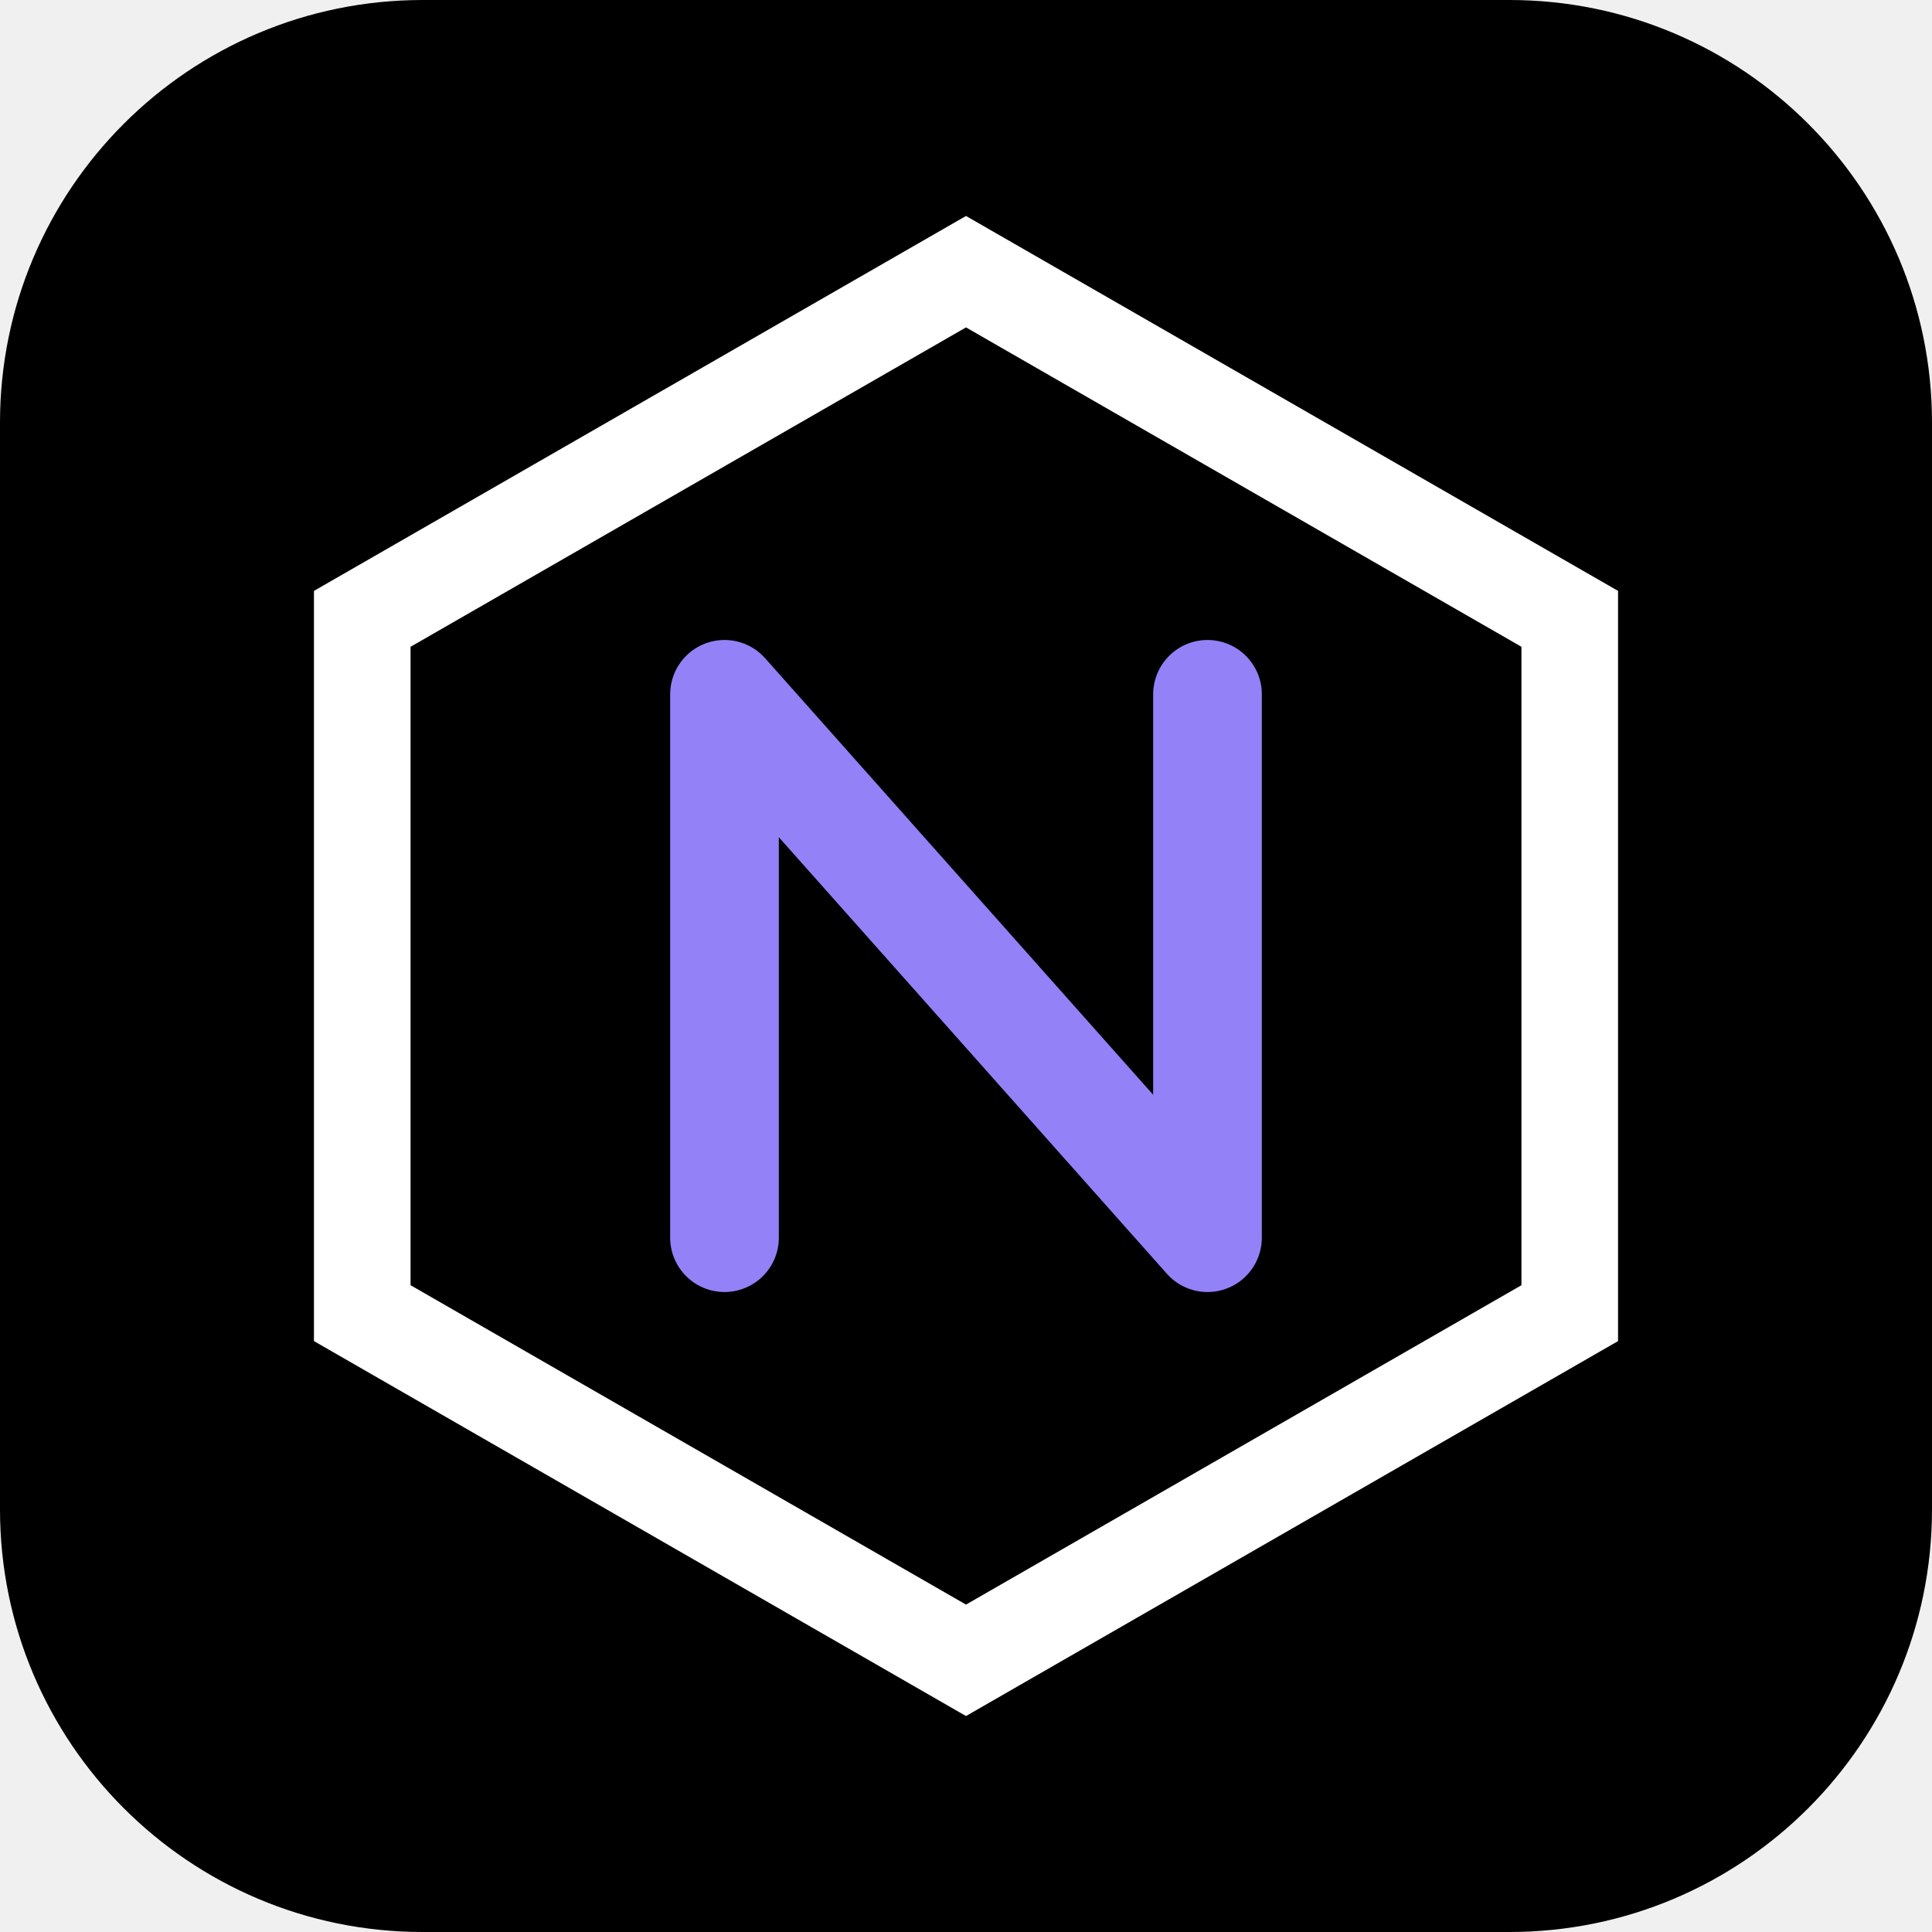
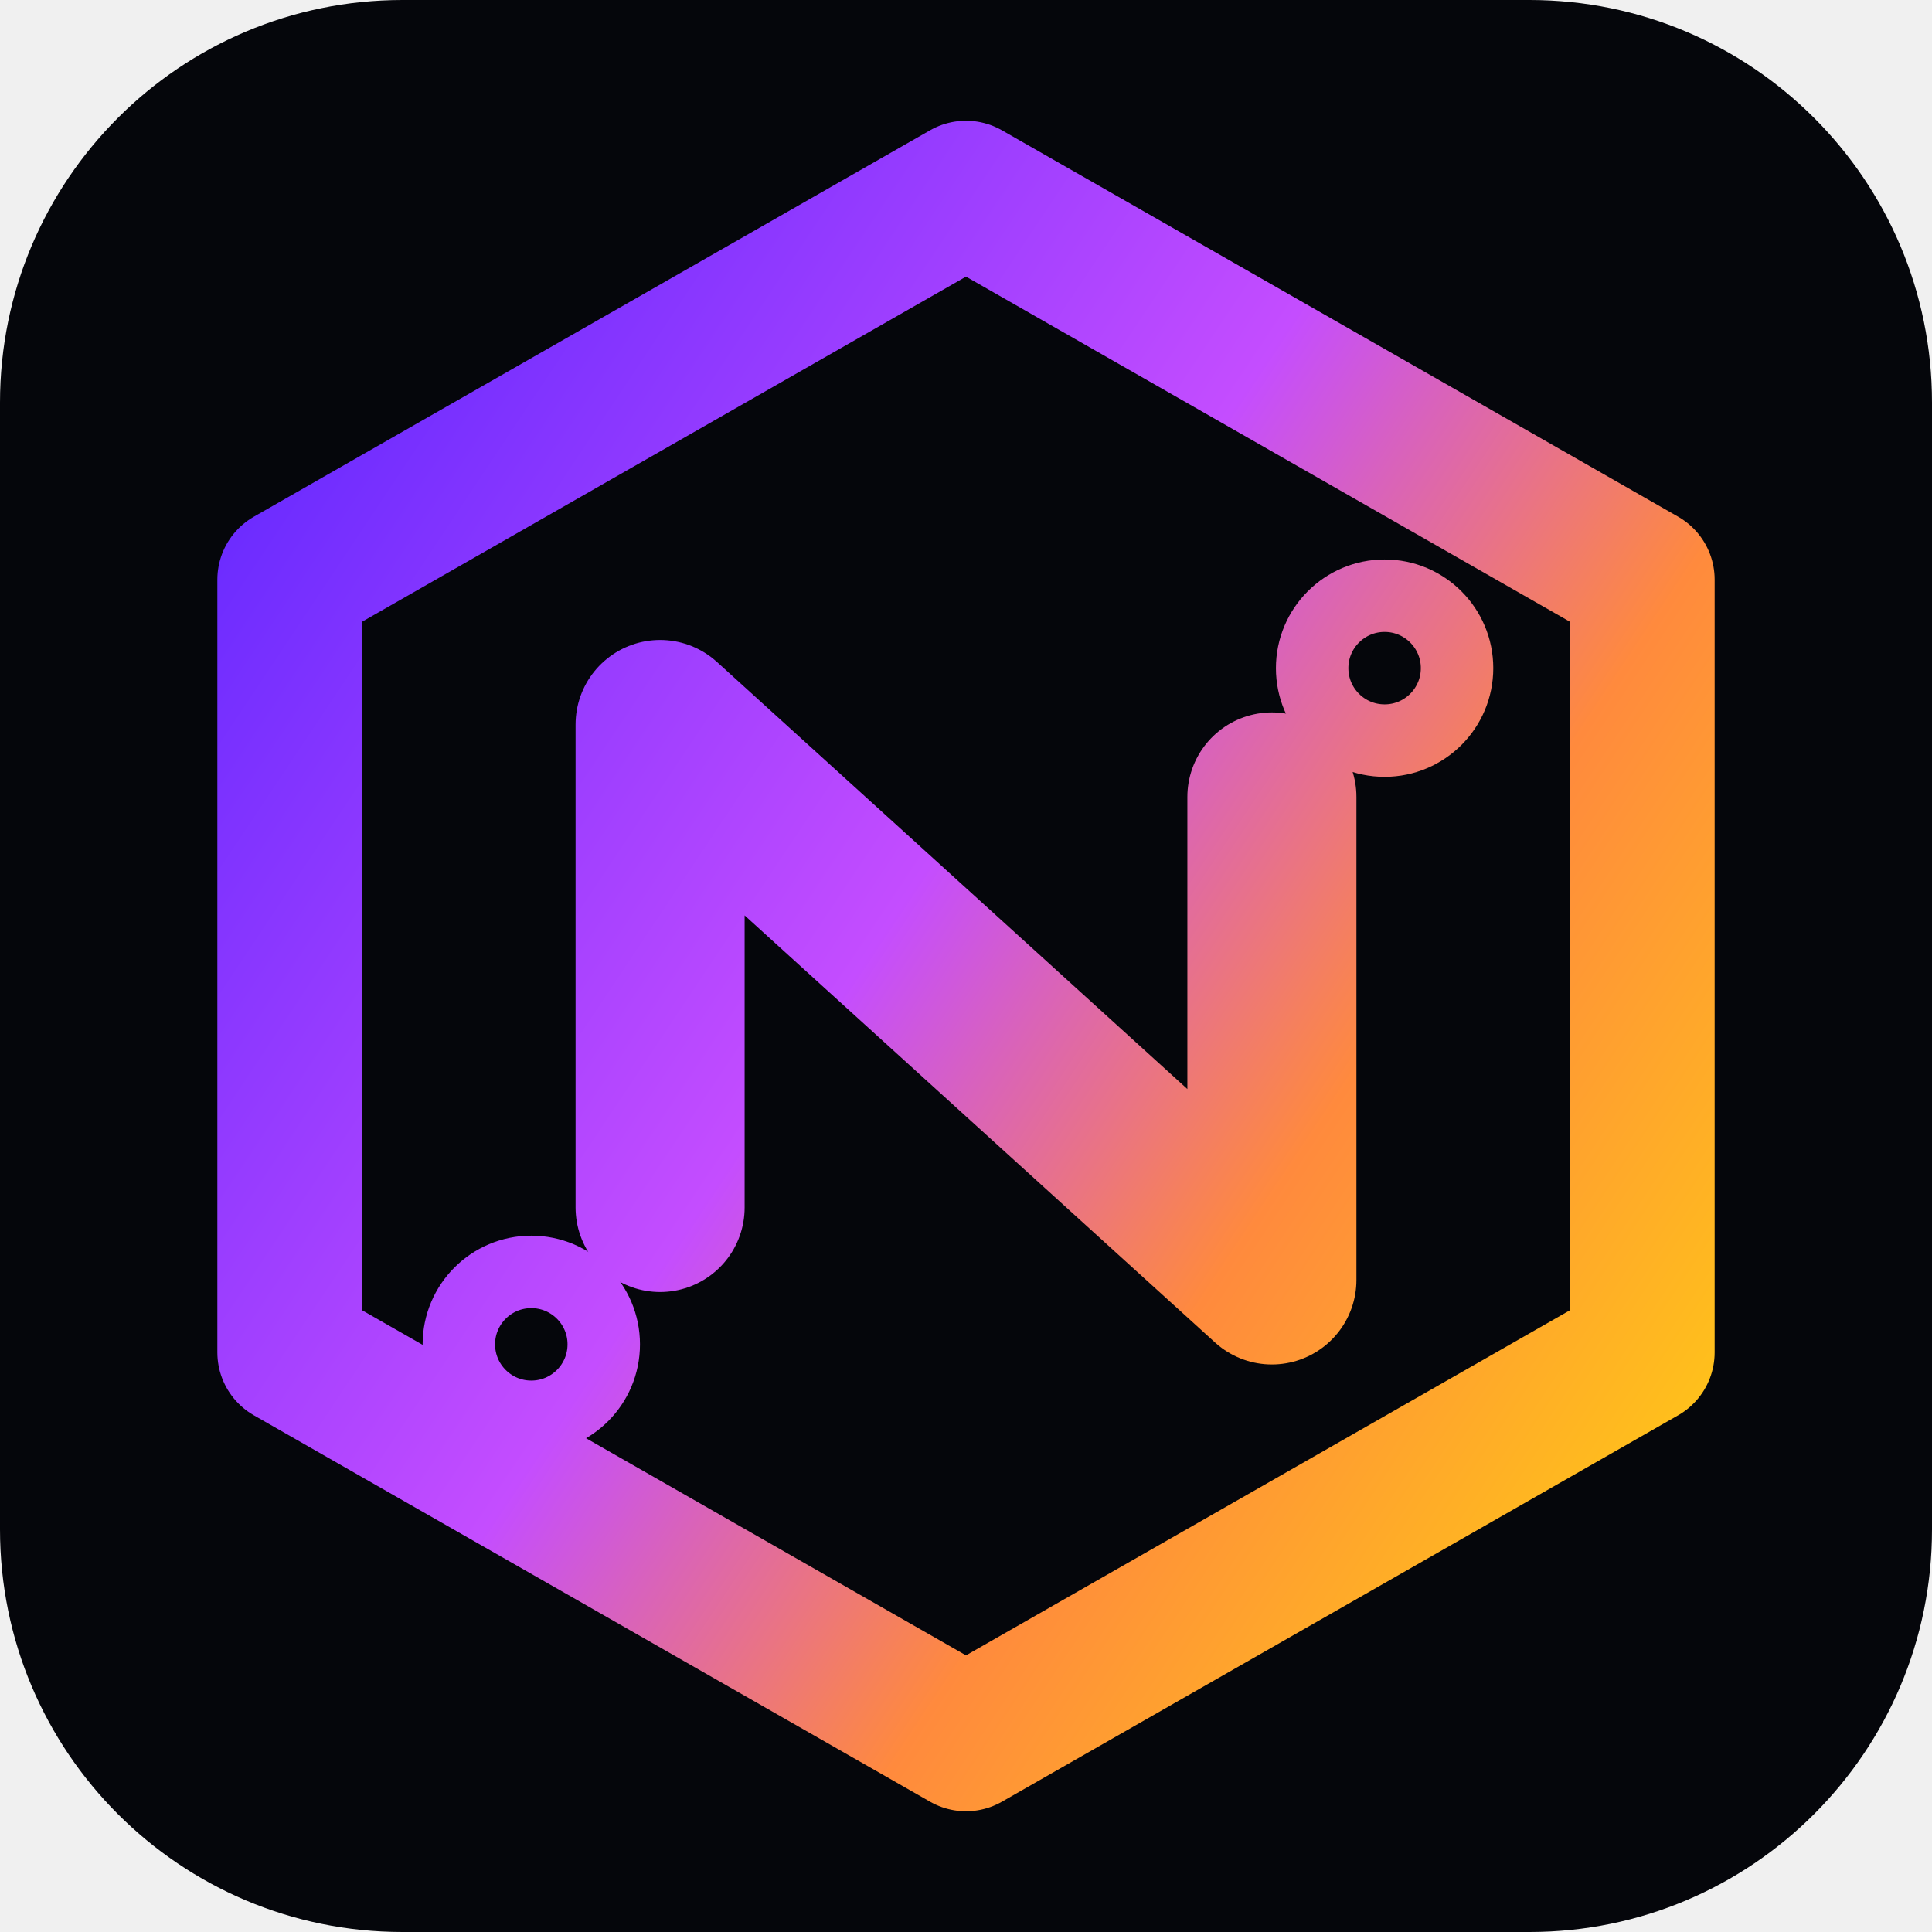
- <svg xmlns="http://www.w3.org/2000/svg" viewBox="0 0 32 32">
-   <rect width="32" height="32" rx="7" fill="#000" />
-   <path d="M16 4.5 26 10.25v11.5L16 27.5 6 21.75v-11.5L16 4.5Z" fill="none" stroke="#fff" stroke-width="1.6" />
-   <path d="M12 20.5v-9l8 9v-9" fill="none" stroke="#9281f7" stroke-width="1.8" stroke-linecap="round" stroke-linejoin="round" />
+ <svg xmlns="http://www.w3.org/2000/svg" viewBox="0 0 24 24">
+   <defs>
+     <linearGradient id="g" x1="3" y1="6" x2="21" y2="18" gradientUnits="userSpaceOnUse">
+       <stop offset="0" stop-color="#6a2bff" />
+       <stop offset=".45" stop-color="#c44dff" />
+       <stop offset=".72" stop-color="#ff8a3d" />
+       <stop offset="1" stop-color="#ffc21a" />
+     </linearGradient>
+   </defs>
+   <rect width="24" height="24" rx="5" fill="#05060b" />
+   <g fill="none" stroke="url(#g)" stroke-linecap="round" stroke-linejoin="round">
+     <path d="M12 2.4 20.4 7.2v9.6L12 21.6l-8.4-4.8V7.2Z" stroke-width="1.8" />
+     <path d="M8.2 15V9l7.6 6.9V9.9" stroke-width="2.1" />
+     <circle cx="6.6" cy="16.7" r=".9" stroke-width=".9" />
+     <circle cx="17.2" cy="8.3" r=".9" stroke-width=".9" />
+   </g>
</svg>
